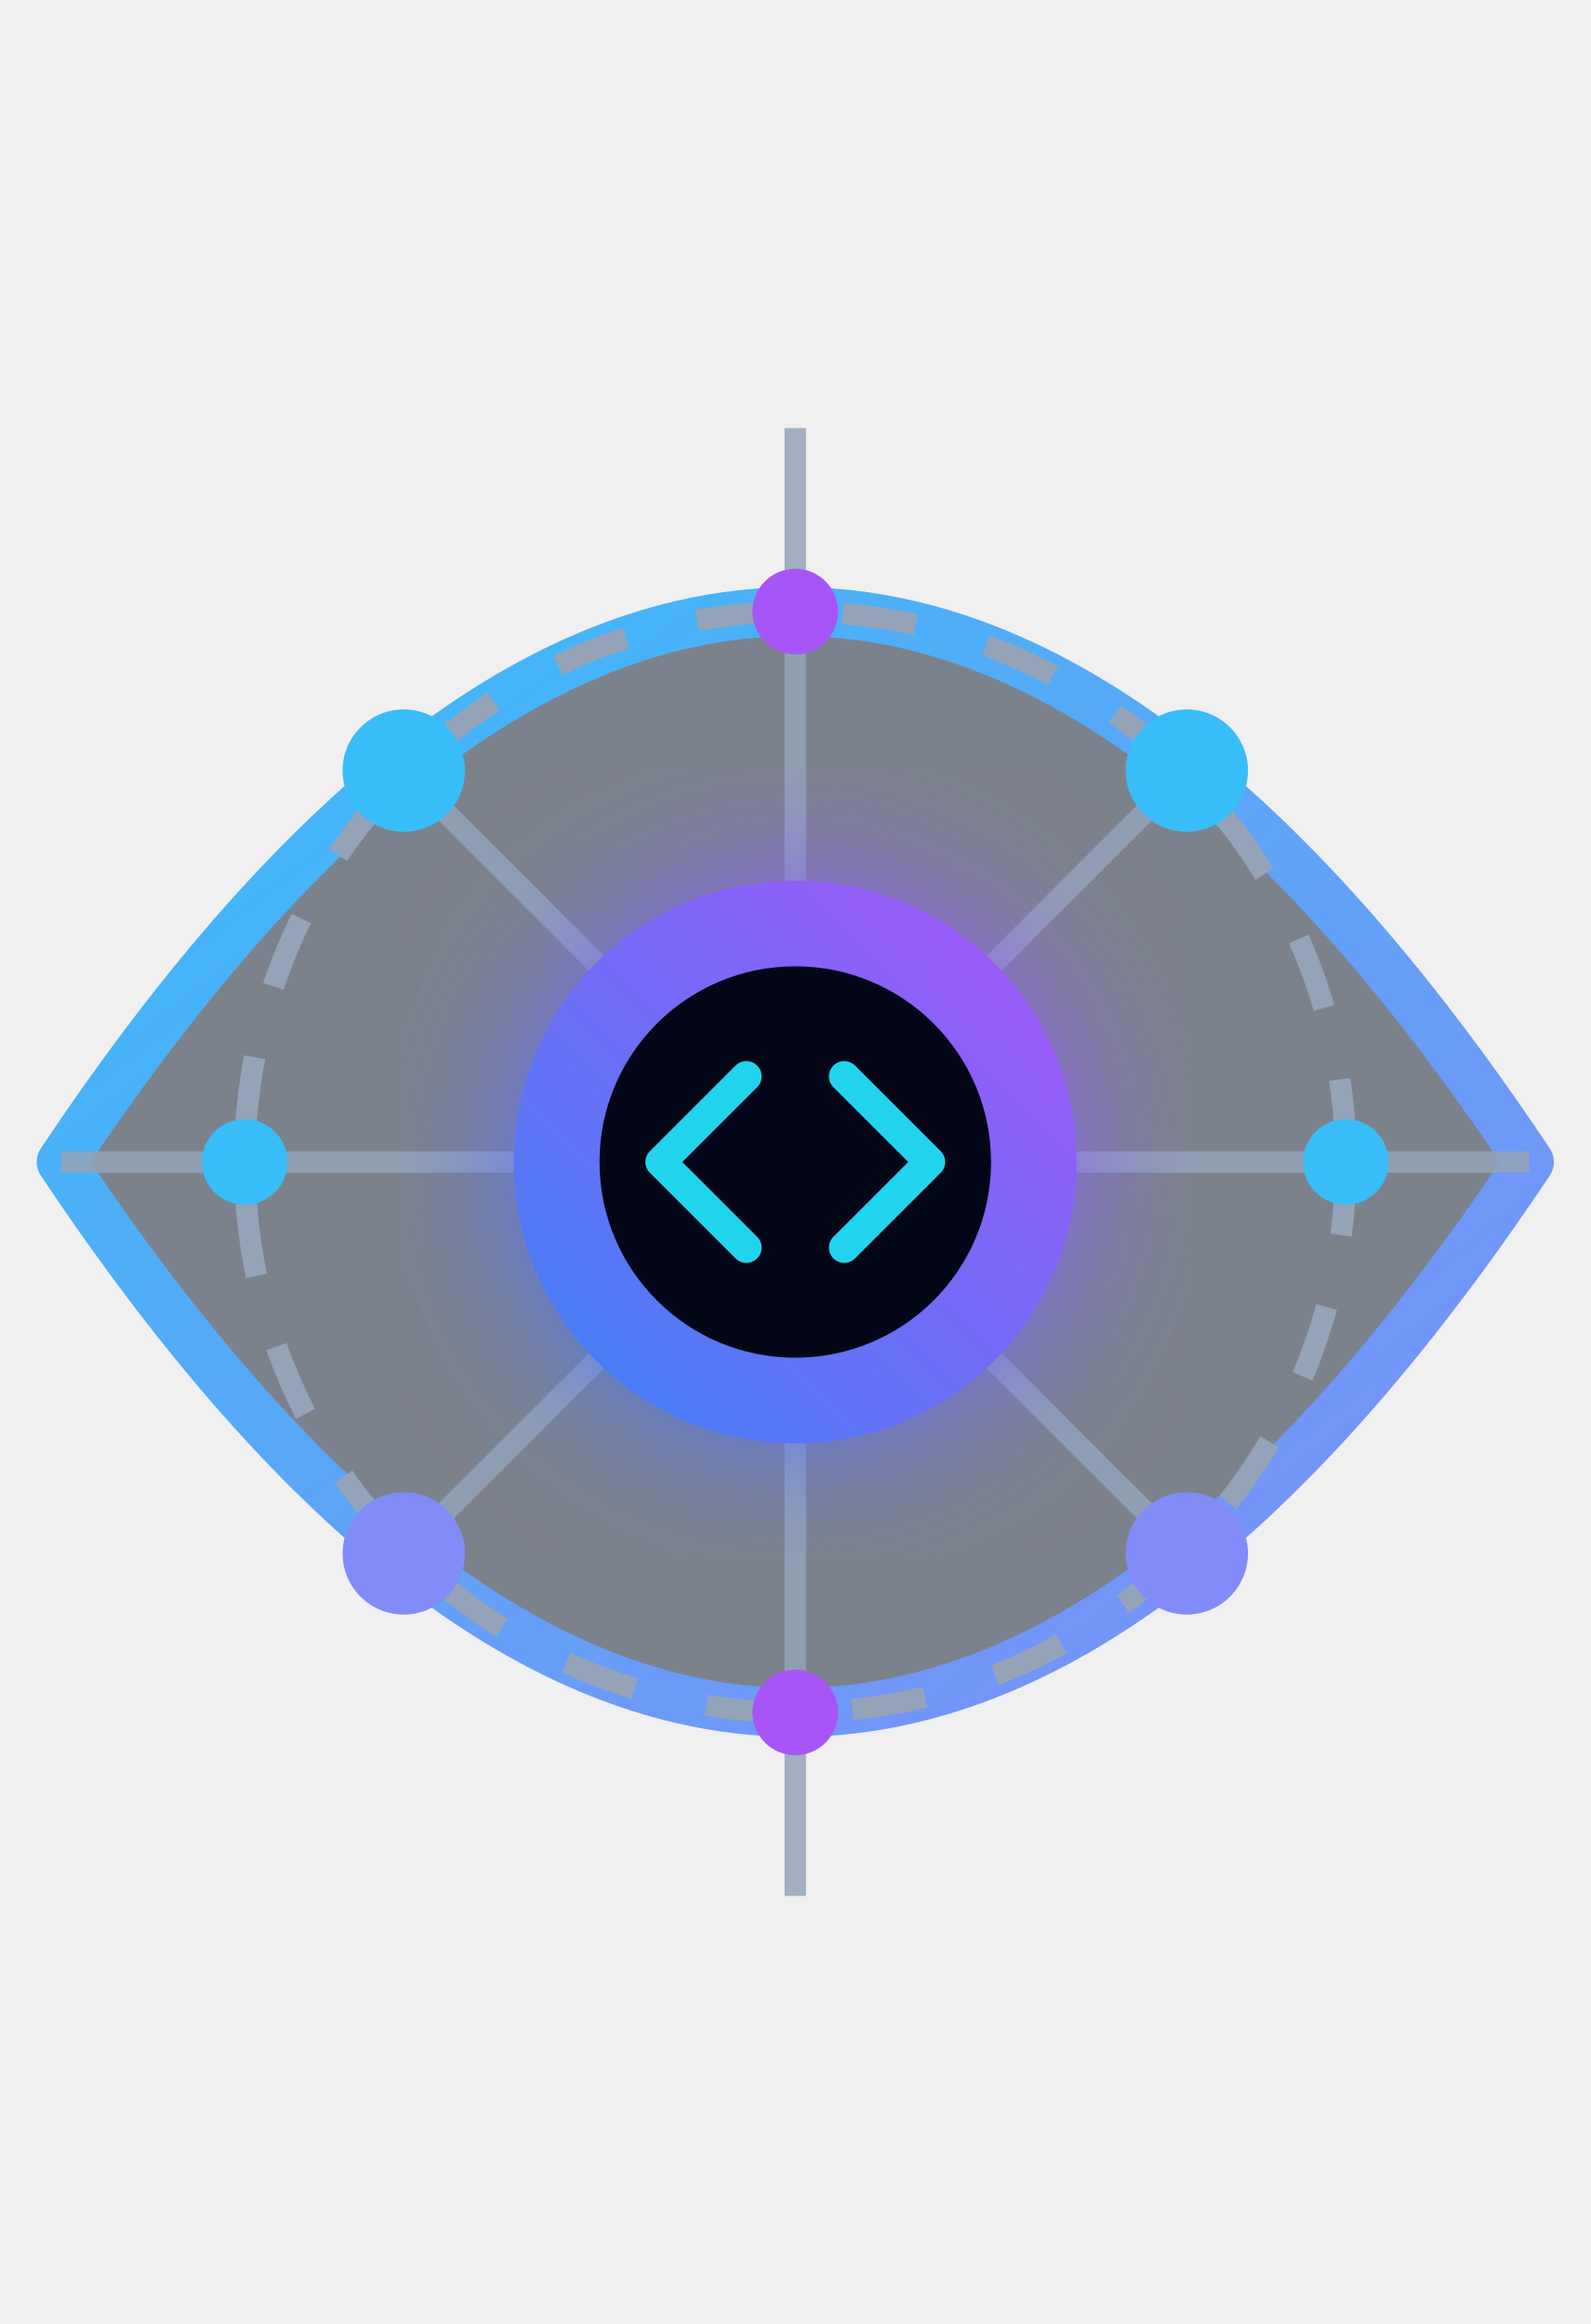
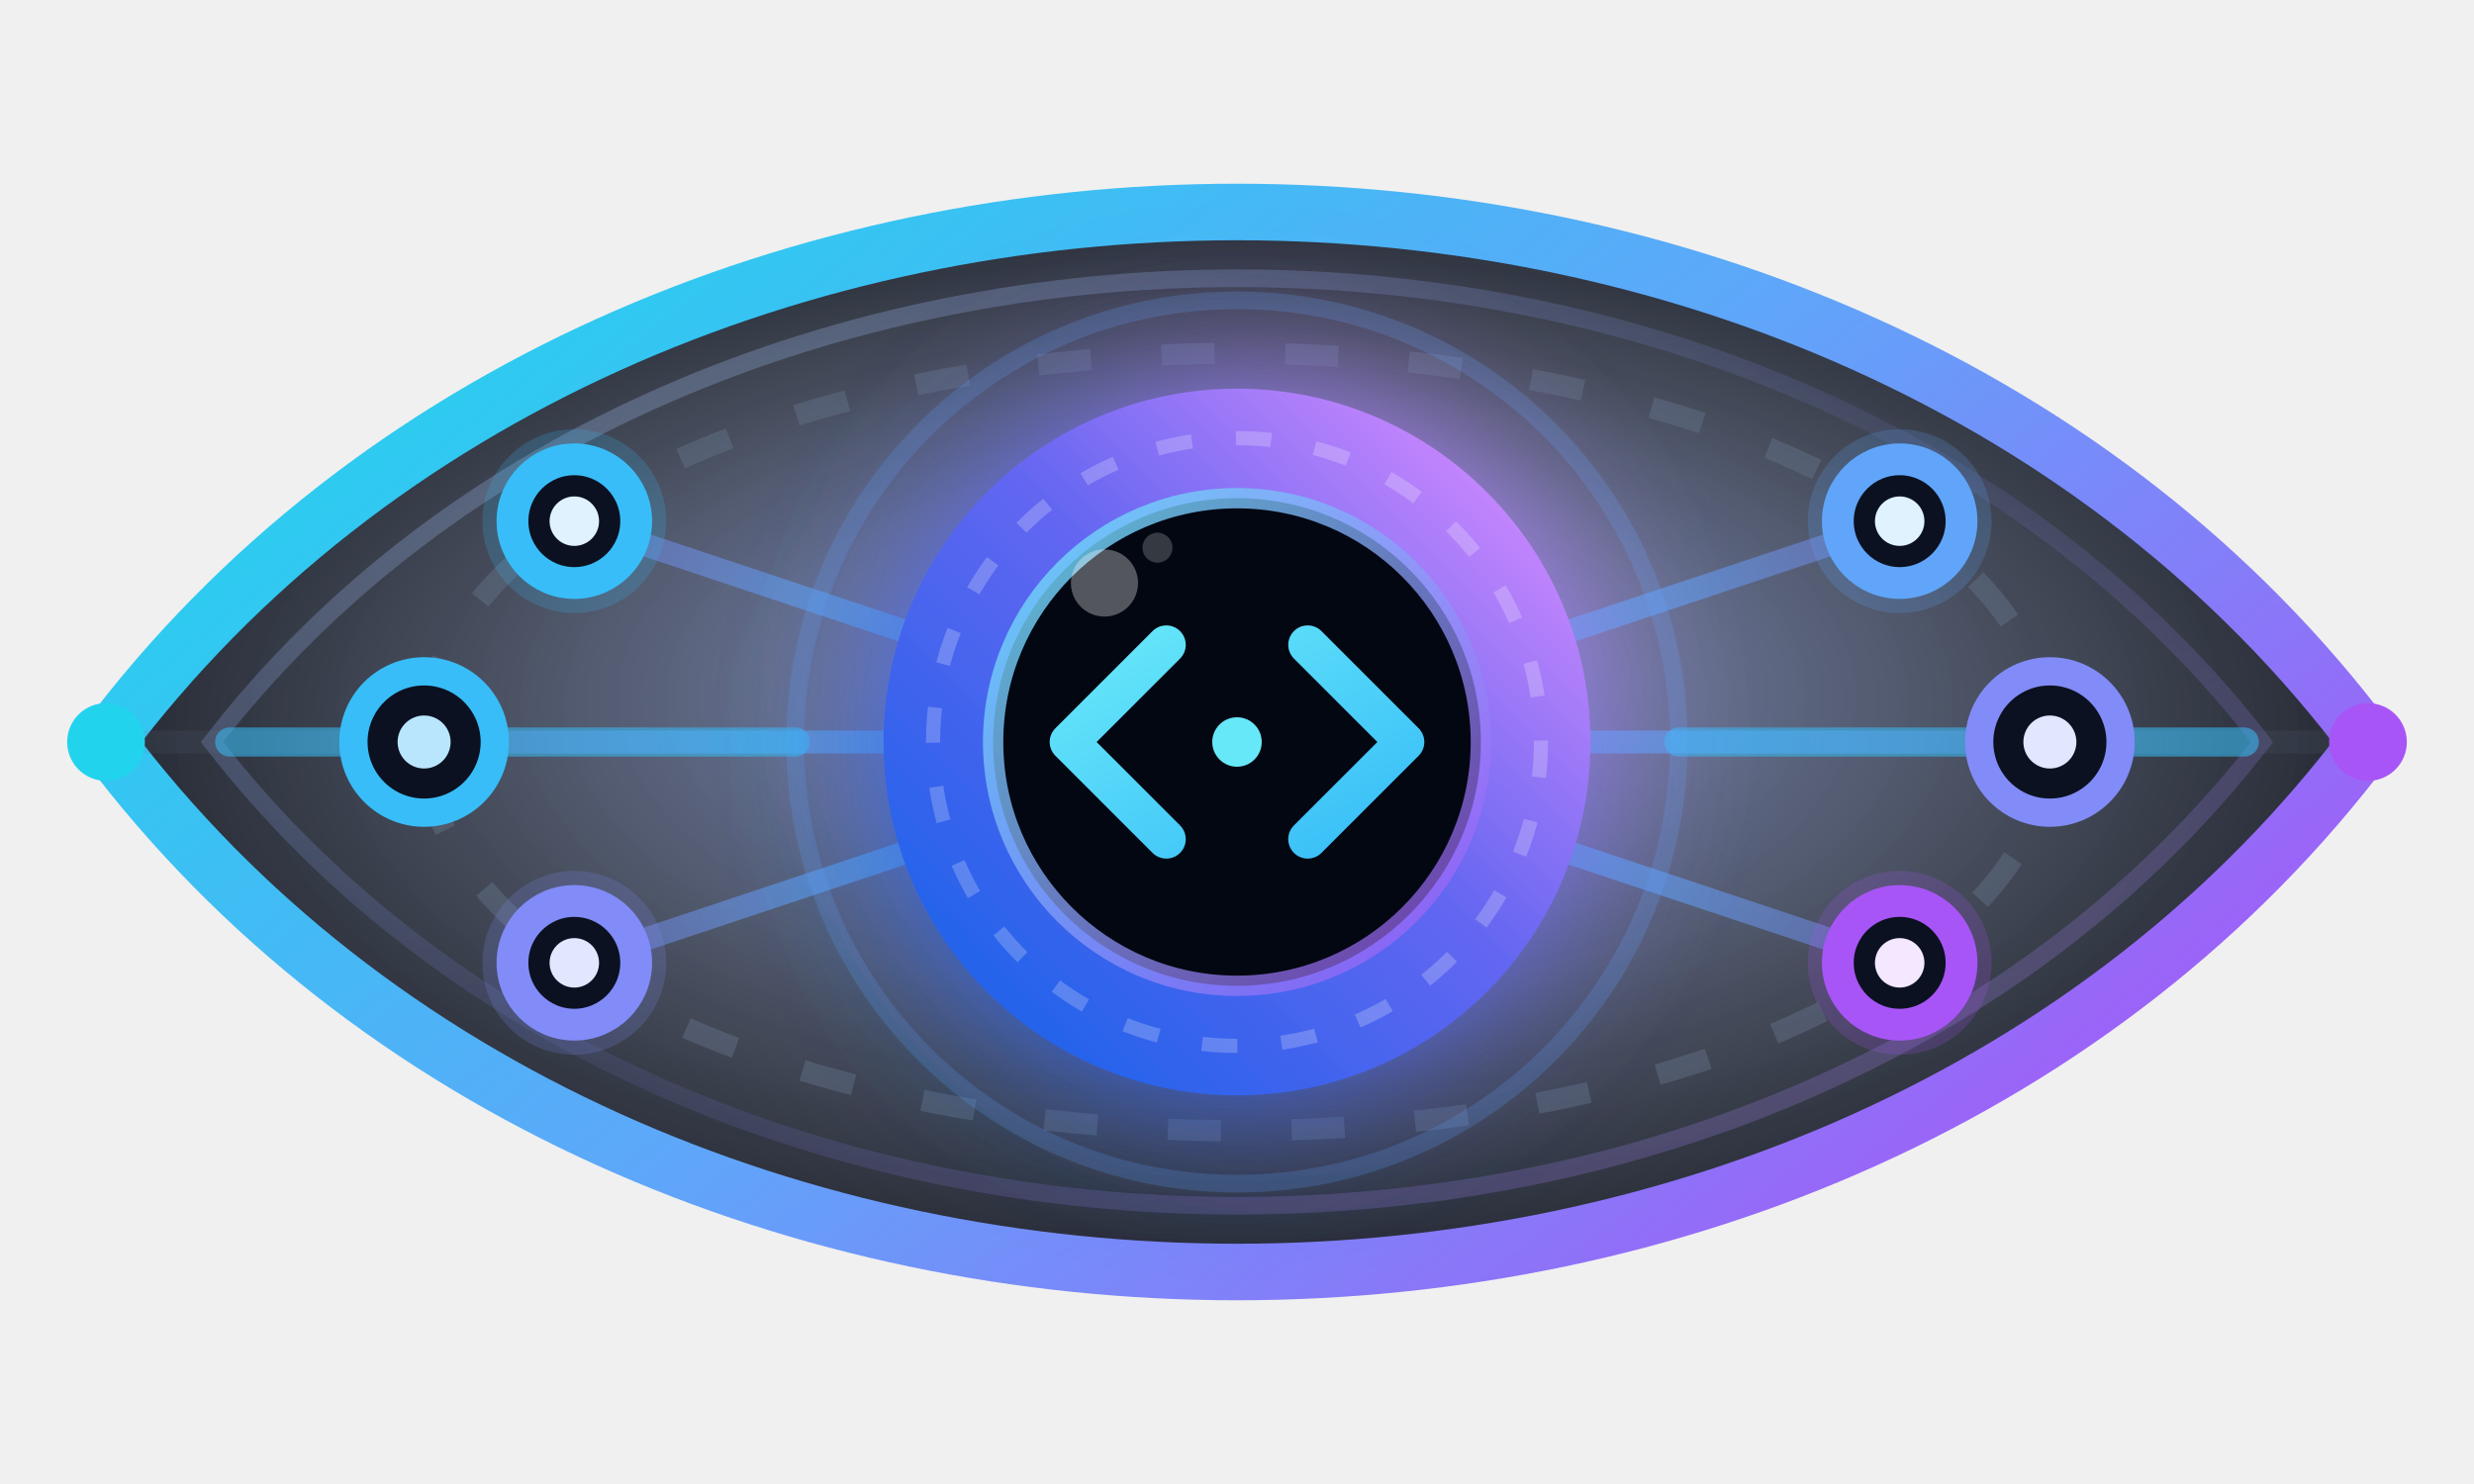
- <svg xmlns="http://www.w3.org/2000/svg" width="130" height="190" viewBox="5 -25 130 190">
+ <svg xmlns="http://www.w3.org/2000/svg" width="140" height="84" viewBox="0 0 140 84">
  <defs>
-     <linearGradient id="eyeGrad" x1="0%" y1="0%" x2="100%" y2="100%">
-       <stop offset="0%" stop-color="#38BDF8" />
-       <stop offset="100%" stop-color="#818CF8" />
-     </linearGradient>
-     <linearGradient id="coreGrad" x1="0%" y1="100%" x2="100%" y2="0%">
-       <stop offset="0%" stop-color="#3B82F6" />
+     <radialGradient id="scleraFill" cx="50%" cy="50%" r="55%" fx="50%" fy="42%">
+       <stop offset="0%" stop-color="#1E3A8A" stop-opacity="0.48" />
+       <stop offset="65%" stop-color="#0F172A" stop-opacity="0.76" />
+       <stop offset="100%" stop-color="#090D16" stop-opacity="0.92" />
+     </radialGradient>
+     <linearGradient id="eyeGrad" x1="0%" y1="20%" x2="100%" y2="80%">
+       <stop offset="0%" stop-color="#22D3EE" />
+       <stop offset="50%" stop-color="#60A5FA" />
      <stop offset="100%" stop-color="#A855F7" />
    </linearGradient>
-     <filter id="glow" x="-20%" y="-20%" width="140%" height="140%">
-       <feGaussianBlur stdDeviation="6" result="coloredBlur" />
+     <linearGradient id="rimGrad" x1="0%" y1="0%" x2="100%" y2="100%">
+       <stop offset="0%" stop-color="#BAE6FD" stop-opacity="0.35" />
+       <stop offset="50%" stop-color="#818CF8" stop-opacity="0.1" />
+       <stop offset="100%" stop-color="#C084FC" stop-opacity="0.3" />
+     </linearGradient>
+     <radialGradient id="spokeGrad" cx="70" cy="42" r="56" gradientUnits="userSpaceOnUse">
+       <stop offset="20%" stop-color="#38BDF8" stop-opacity="0.75" />
+       <stop offset="70%" stop-color="#818CF8" stop-opacity="0.42" />
+       <stop offset="100%" stop-color="#64748B" stop-opacity="0.12" />
+     </radialGradient>
+     <linearGradient id="coreGrad" x1="15%" y1="85%" x2="85%" y2="15%">
+       <stop offset="0%" stop-color="#2563EB" />
+       <stop offset="55%" stop-color="#6366F1" />
+       <stop offset="100%" stop-color="#C084FC" />
+     </linearGradient>
+     <linearGradient id="pupilRing" x1="0%" y1="0%" x2="100%" y2="100%">
+       <stop offset="0%" stop-color="#67E8F9" stop-opacity="0.85" />
+       <stop offset="100%" stop-color="#A855F7" stop-opacity="0.65" />
+     </linearGradient>
+     <linearGradient id="codeGrad" x1="0%" y1="0%" x2="100%" y2="100%">
+       <stop offset="0%" stop-color="#67E8F9" />
+       <stop offset="100%" stop-color="#38BDF8" />
+     </linearGradient>
+     <filter id="glow" x="-35%" y="-35%" width="170%" height="170%">
+       <feGaussianBlur stdDeviation="4.5" result="coloredBlur" />
      <feMerge>
        <feMergeNode in="coloredBlur" />
        <feMergeNode in="SourceGraphic" />
      </feMerge>
    </filter>
+     <clipPath id="eyeClip">
+       <path d="M 6 42 C 36 2 104 2 134 42 C 104 82 36 82 6 42 Z" />
+     </clipPath>
  </defs>
-   <path d="M 10 70 Q 70 -20 130 70 Q 70 160 10 70 Z" fill="#1E293B" fill-opacity="0.55" stroke="url(#eyeGrad)" stroke-width="4" stroke-linecap="round" stroke-linejoin="round" />
-   <circle cx="70" cy="70" r="45" fill="none" stroke="#94A3B8" stroke-width="1.75" stroke-dasharray="6 6" />
-   <path d="M 38 38 L 70 70 L 102 38 M 38 102 L 70 70 L 102 102 M 10 70 L 130 70 M 70 10 L 70 130" fill="none" stroke="#94A3B8" stroke-width="1.75" opacity="0.85" />
-   <circle cx="38" cy="38" r="5" fill="#38BDF8" />
-   <circle cx="102" cy="38" r="5" fill="#38BDF8" />
-   <circle cx="38" cy="102" r="5" fill="#818CF8" />
-   <circle cx="102" cy="102" r="5" fill="#818CF8" />
-   <circle cx="70" cy="25" r="3.5" fill="#A855F7" />
-   <circle cx="70" cy="115" r="3.5" fill="#A855F7" />
-   <circle cx="25" cy="70" r="3.5" fill="#38BDF8" />
-   <circle cx="115" cy="70" r="3.5" fill="#38BDF8" />
-   <circle cx="70" cy="70" r="23" fill="url(#coreGrad)" filter="url(#glow)" />
-   <circle cx="70" cy="70" r="16" fill="#020617" />
-   <path d="M 66 63 L 59 70 L 66 77 M 74 63 L 81 70 L 74 77" fill="none" stroke="#22D3EE" stroke-width="2.5" stroke-linecap="round" stroke-linejoin="round" />
+   <path d="M 6 42 C 36 2 104 2 134 42 C 104 82 36 82 6 42 Z" fill="url(#scleraFill)" stroke="url(#eyeGrad)" stroke-width="3.2" stroke-linecap="round" stroke-linejoin="round" />
+   <g clip-path="url(#eyeClip)">
+     <path d="M 12 42 C 39 7 101 7 128 42 C 101 77 39 77 12 42 Z" fill="none" stroke="url(#rimGrad)" stroke-width="1" />
+     <ellipse cx="70" cy="42" rx="46" ry="22" fill="none" stroke="#64748B" stroke-opacity="0.45" stroke-width="1.2" stroke-dasharray="3 4" />
+     <circle cx="70" cy="42" r="25" fill="none" stroke="#60A5FA" stroke-opacity="0.22" stroke-width="1" />
+     <path d="M 32.5 29.5 L 107.5 54.5 M 107.5 29.5 L 32.5 54.5 M 6 42 L 134 42" fill="none" stroke="url(#spokeGrad)" stroke-width="1.3" stroke-linecap="round" />
+     <path d="M 13 42 L 45 42 M 95 42 L 127 42" fill="none" stroke="#38BDF8" stroke-opacity="0.55" stroke-width="1.65" stroke-linecap="round" />
+   </g>
+   <circle cx="6" cy="42" r="2.2" fill="#22D3EE" />
+   <circle cx="134" cy="42" r="2.2" fill="#A855F7" />
+   <g>
+     <circle cx="24" cy="42" r="4" fill="#0B1120" stroke="#38BDF8" stroke-width="1.6" />
+     <circle cx="24" cy="42" r="1.5" fill="#BAE6FD" />
+     <circle cx="116" cy="42" r="4" fill="#0B1120" stroke="#818CF8" stroke-width="1.6" />
+     <circle cx="116" cy="42" r="1.5" fill="#E0E7FF" />
+   </g>
+   <g>
+     <circle cx="32.5" cy="29.5" r="5.2" fill="#38BDF8" fill-opacity="0.2" />
+     <circle cx="32.5" cy="29.5" r="3.5" fill="#0B1120" stroke="#38BDF8" stroke-width="1.8" />
+     <circle cx="32.5" cy="29.5" r="1.4" fill="#E0F2FE" />
+     <circle cx="107.5" cy="29.5" r="5.2" fill="#60A5FA" fill-opacity="0.2" />
+     <circle cx="107.5" cy="29.5" r="3.5" fill="#0B1120" stroke="#60A5FA" stroke-width="1.8" />
+     <circle cx="107.5" cy="29.5" r="1.4" fill="#E0F2FE" />
+     <circle cx="32.5" cy="54.5" r="5.2" fill="#818CF8" fill-opacity="0.2" />
+     <circle cx="32.5" cy="54.5" r="3.5" fill="#0B1120" stroke="#818CF8" stroke-width="1.8" />
+     <circle cx="32.5" cy="54.5" r="1.4" fill="#E0E7FF" />
+     <circle cx="107.5" cy="54.5" r="5.2" fill="#A855F7" fill-opacity="0.2" />
+     <circle cx="107.5" cy="54.5" r="3.5" fill="#0B1120" stroke="#A855F7" stroke-width="1.8" />
+     <circle cx="107.5" cy="54.5" r="1.4" fill="#F3E8FF" />
+   </g>
+   <circle cx="70" cy="42" r="20" fill="url(#coreGrad)" filter="url(#glow)" />
+   <circle cx="70" cy="42" r="17.2" fill="none" stroke="#FFFFFF" stroke-opacity="0.22" stroke-width="0.8" stroke-dasharray="2 2.5" />
+   <circle cx="70" cy="42" r="13.8" fill="#030712" stroke="url(#pupilRing)" stroke-width="1.15" />
+   <circle cx="62.5" cy="33" r="1.9" fill="#FFFFFF" fill-opacity="0.32" />
+   <circle cx="65.5" cy="31" r="0.85" fill="#FFFFFF" fill-opacity="0.2" />
+   <path d="M 66 36.5 L 60.5 42 L 66 47.5 M 74 36.5 L 79.5 42 L 74 47.5" fill="none" stroke="url(#codeGrad)" stroke-width="2.2" stroke-linecap="round" stroke-linejoin="round" />
+   <circle cx="70" cy="42" r="1.4" fill="#67E8F9" />
</svg>
